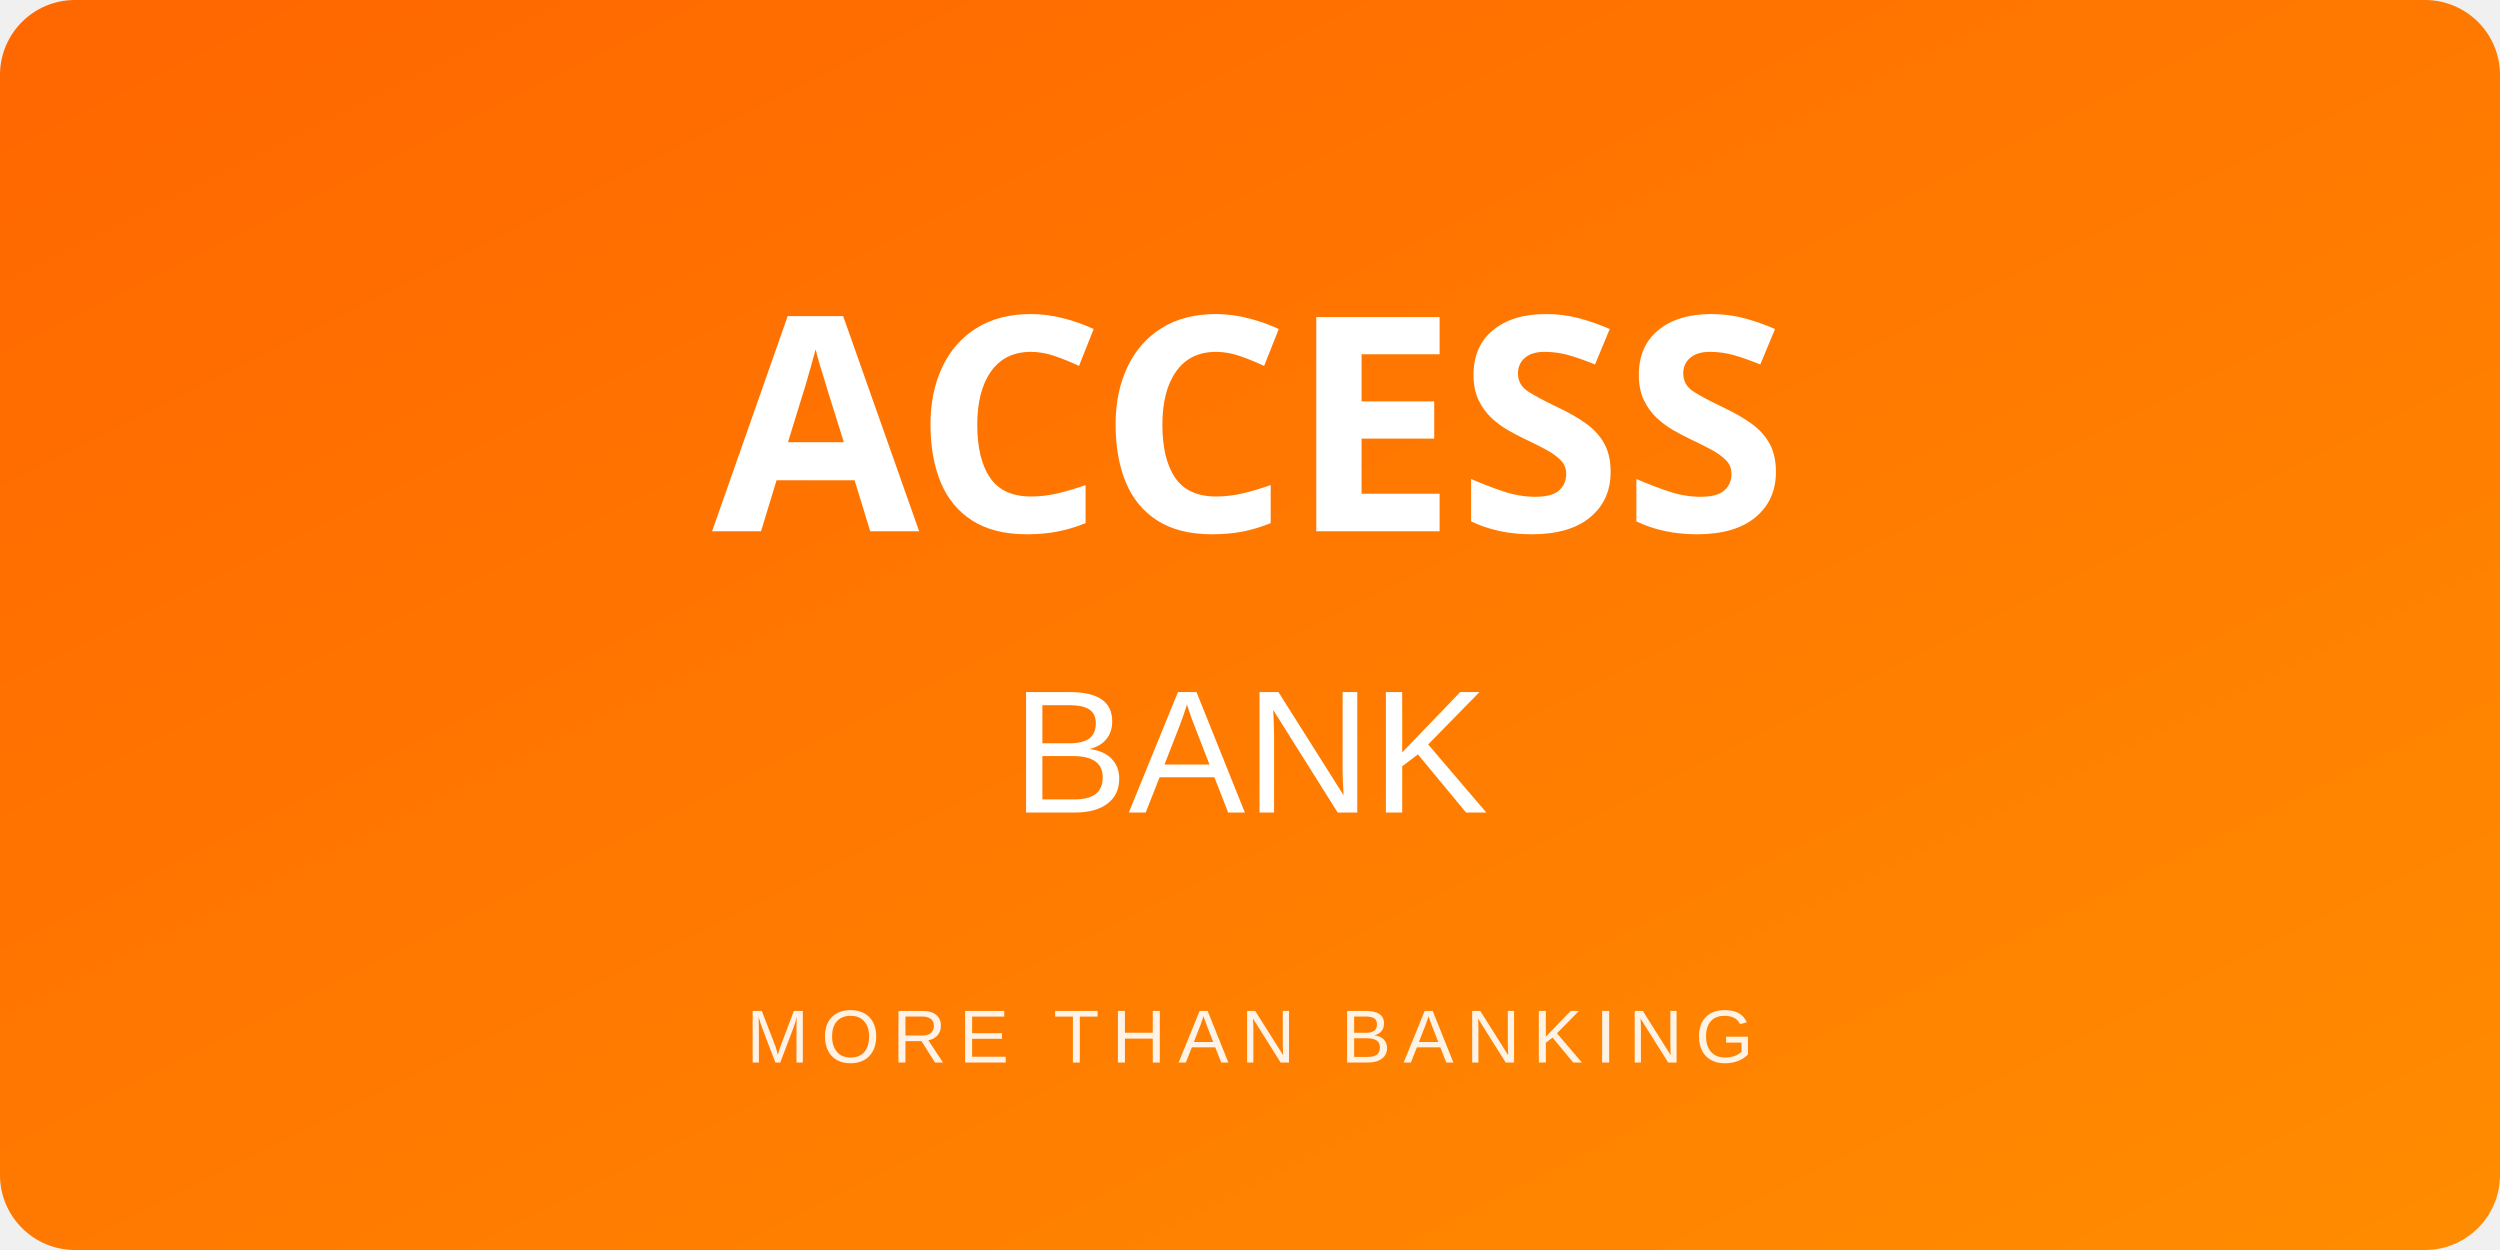
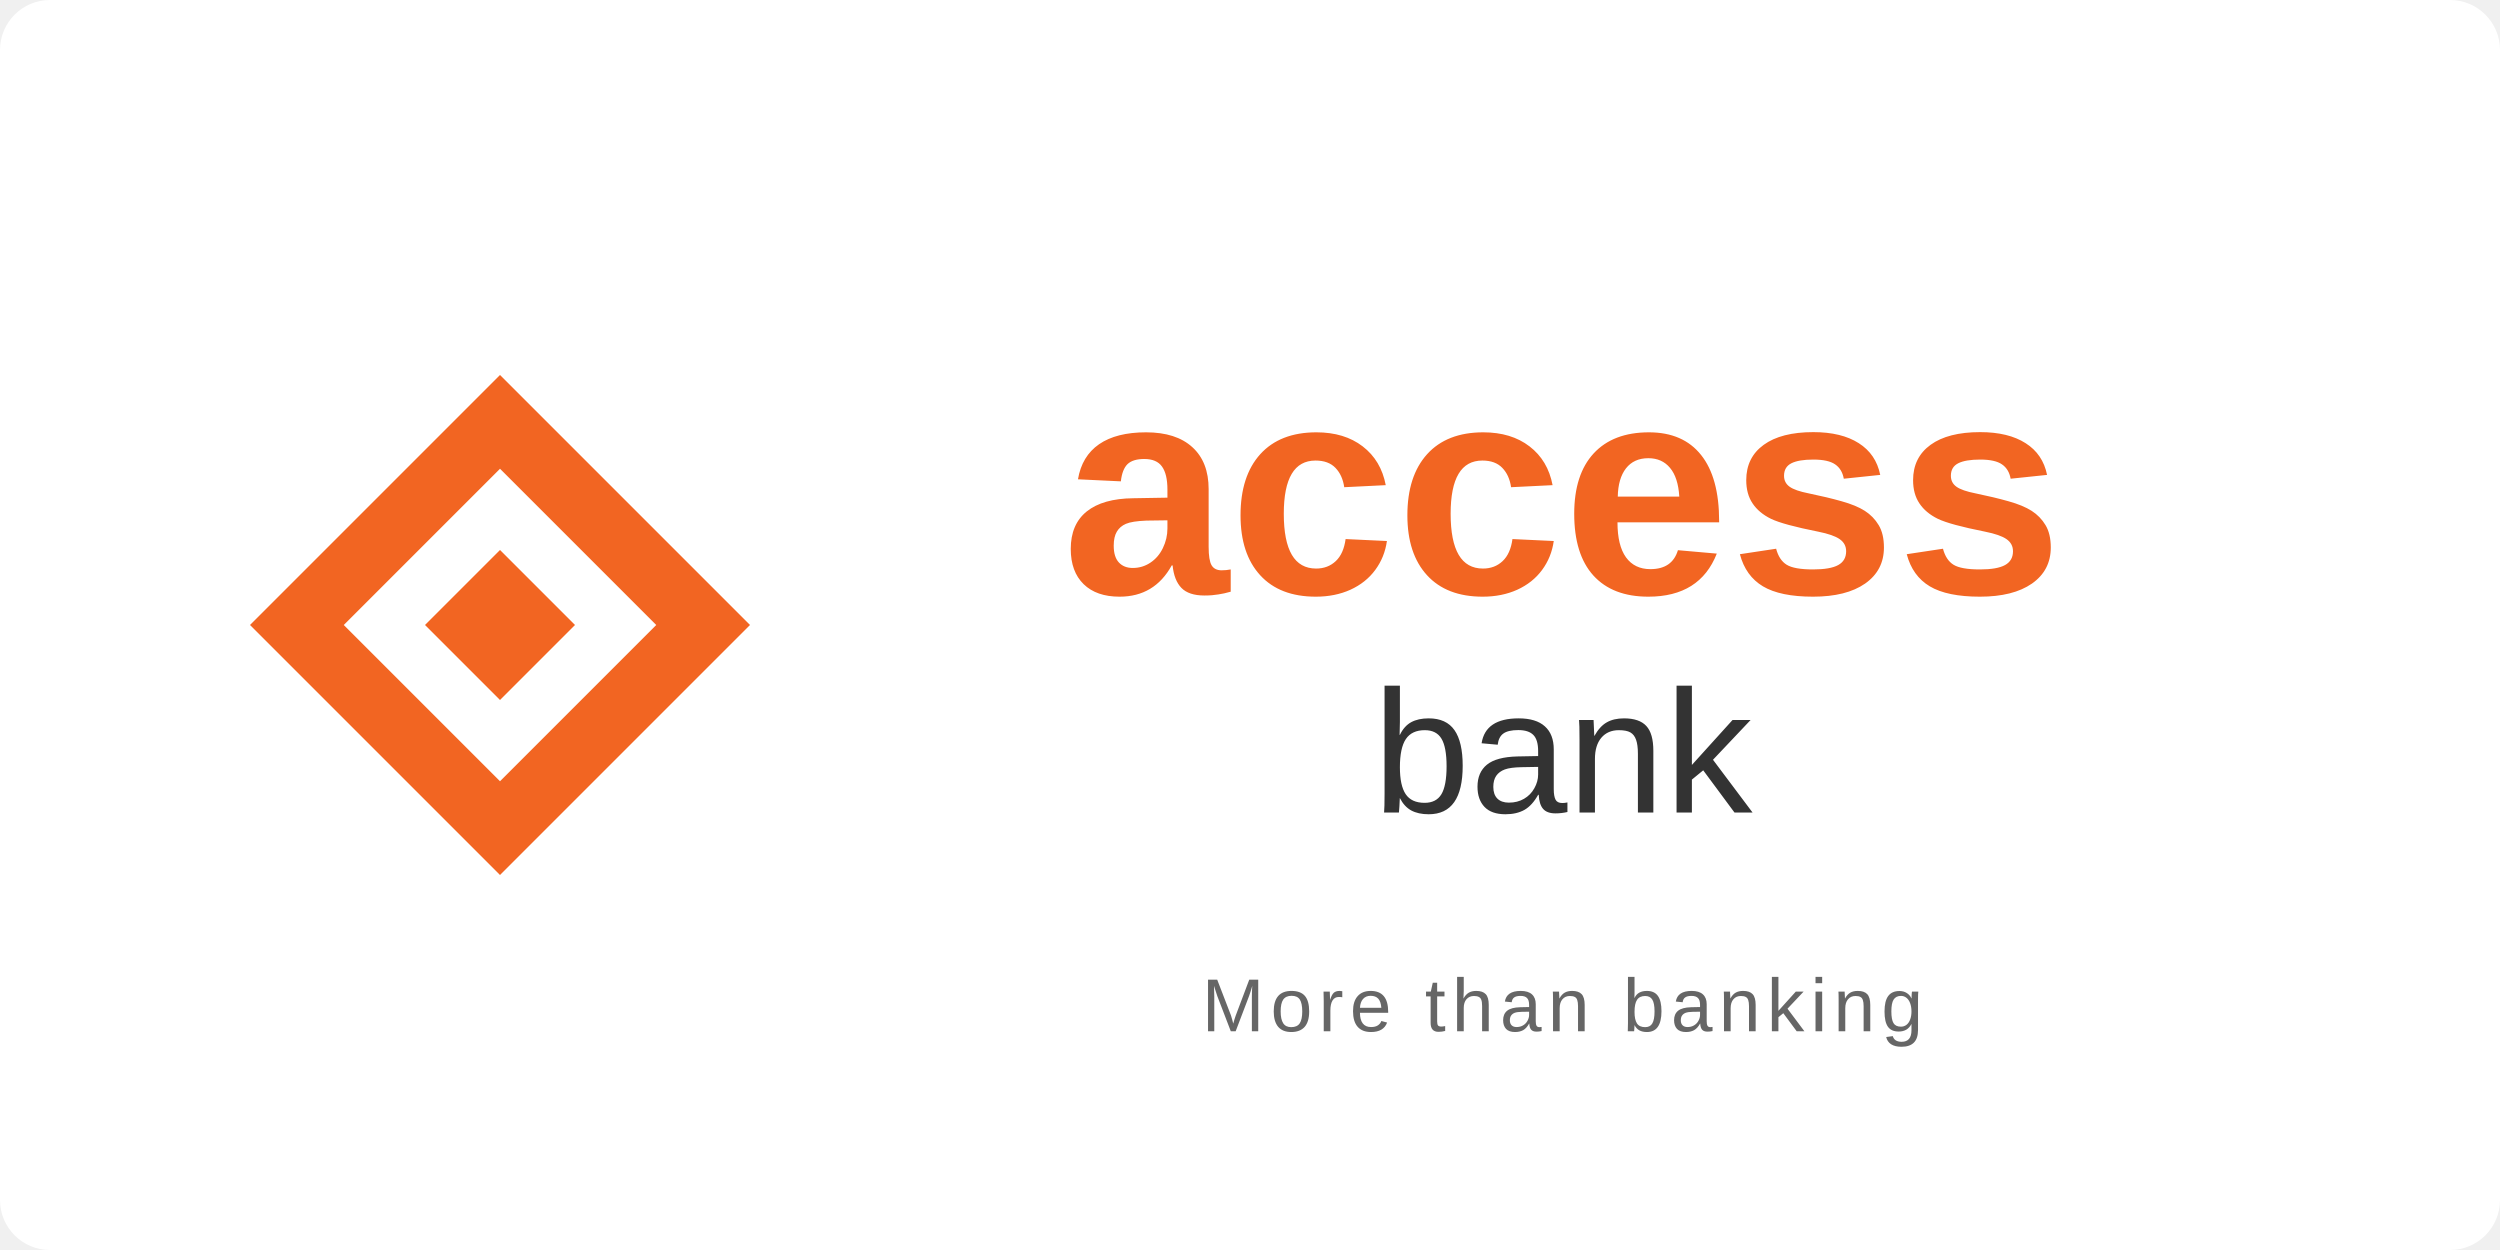
<svg xmlns="http://www.w3.org/2000/svg" viewBox="0 0 400 200" width="400" height="200">
-   <defs>
-     <linearGradient id="accessGrad" x1="0%" y1="0%" x2="100%" y2="100%">
-       <stop offset="0%" style="stop-color:#FF6600;stop-opacity:1" />
-       <stop offset="100%" style="stop-color:#FF8C00;stop-opacity:1" />
-     </linearGradient>
-   </defs>
-   <rect width="400" height="200" rx="12" fill="url(#accessGrad)" />
-   <text x="200" y="85" font-family="Arial Black, sans-serif" font-size="48" font-weight="bold" fill="#FFFFFF" text-anchor="middle">ACCESS</text>
-   <text x="200" y="130" font-family="Arial, sans-serif" font-size="28" fill="#FFFFFF" text-anchor="middle">BANK</text>
-   <text x="200" y="170" font-family="Arial, sans-serif" font-size="12" fill="#FFFFFF" text-anchor="middle" letter-spacing="2" opacity="0.9">MORE THAN BANKING</text>
+   <rect width="400" height="200" rx="8" fill="#FFFFFF" />
+   <g transform="translate(80, 100)">
+     <polygon points="0,-40 40,0 0,40 -40,0" fill="#F26522" />
+     <polygon points="0,-25 25,0 0,25 -25,0" fill="#FFFFFF" />
+     <polygon points="0,-12 12,0 0,12 -12,0" fill="#F26522" />
+   </g>
+   <text x="250" y="95" font-family="Arial, sans-serif" font-size="48" font-weight="bold" fill="#F26522" text-anchor="middle">access</text>
+   <text x="250" y="130" font-family="Arial, sans-serif" font-size="28" fill="#333333" text-anchor="middle">bank</text>
+   <text x="250" y="165" font-family="Arial, sans-serif" font-size="12" fill="#666666" text-anchor="middle" letter-spacing="1">More than banking</text>
</svg>
